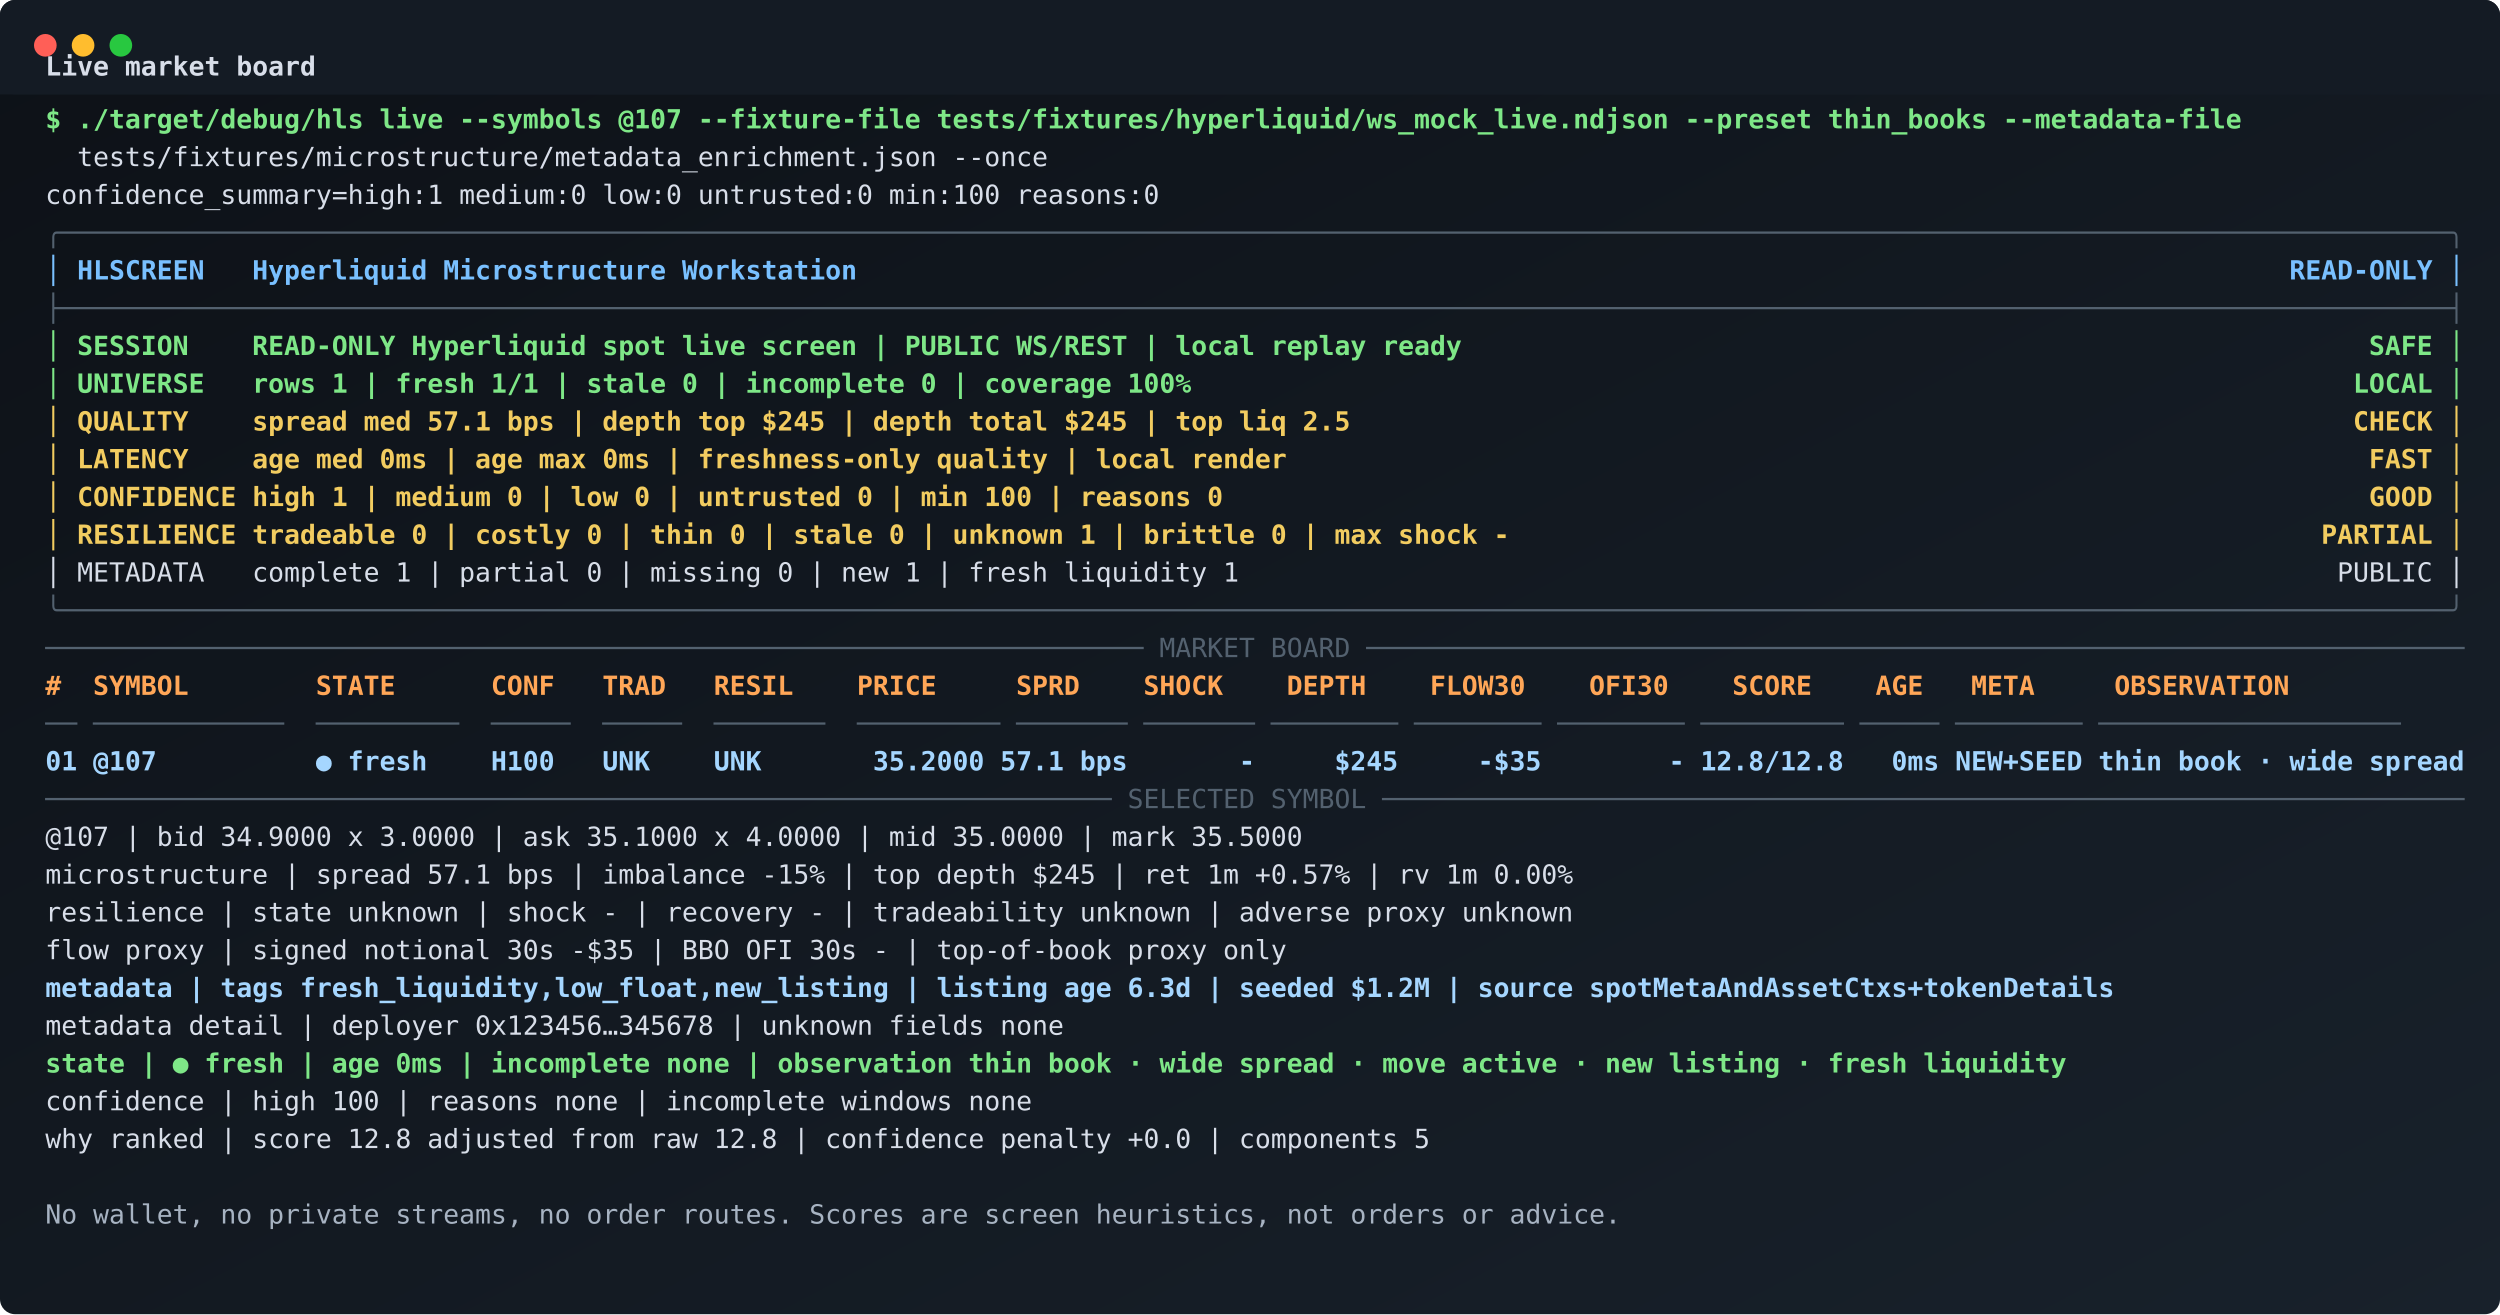
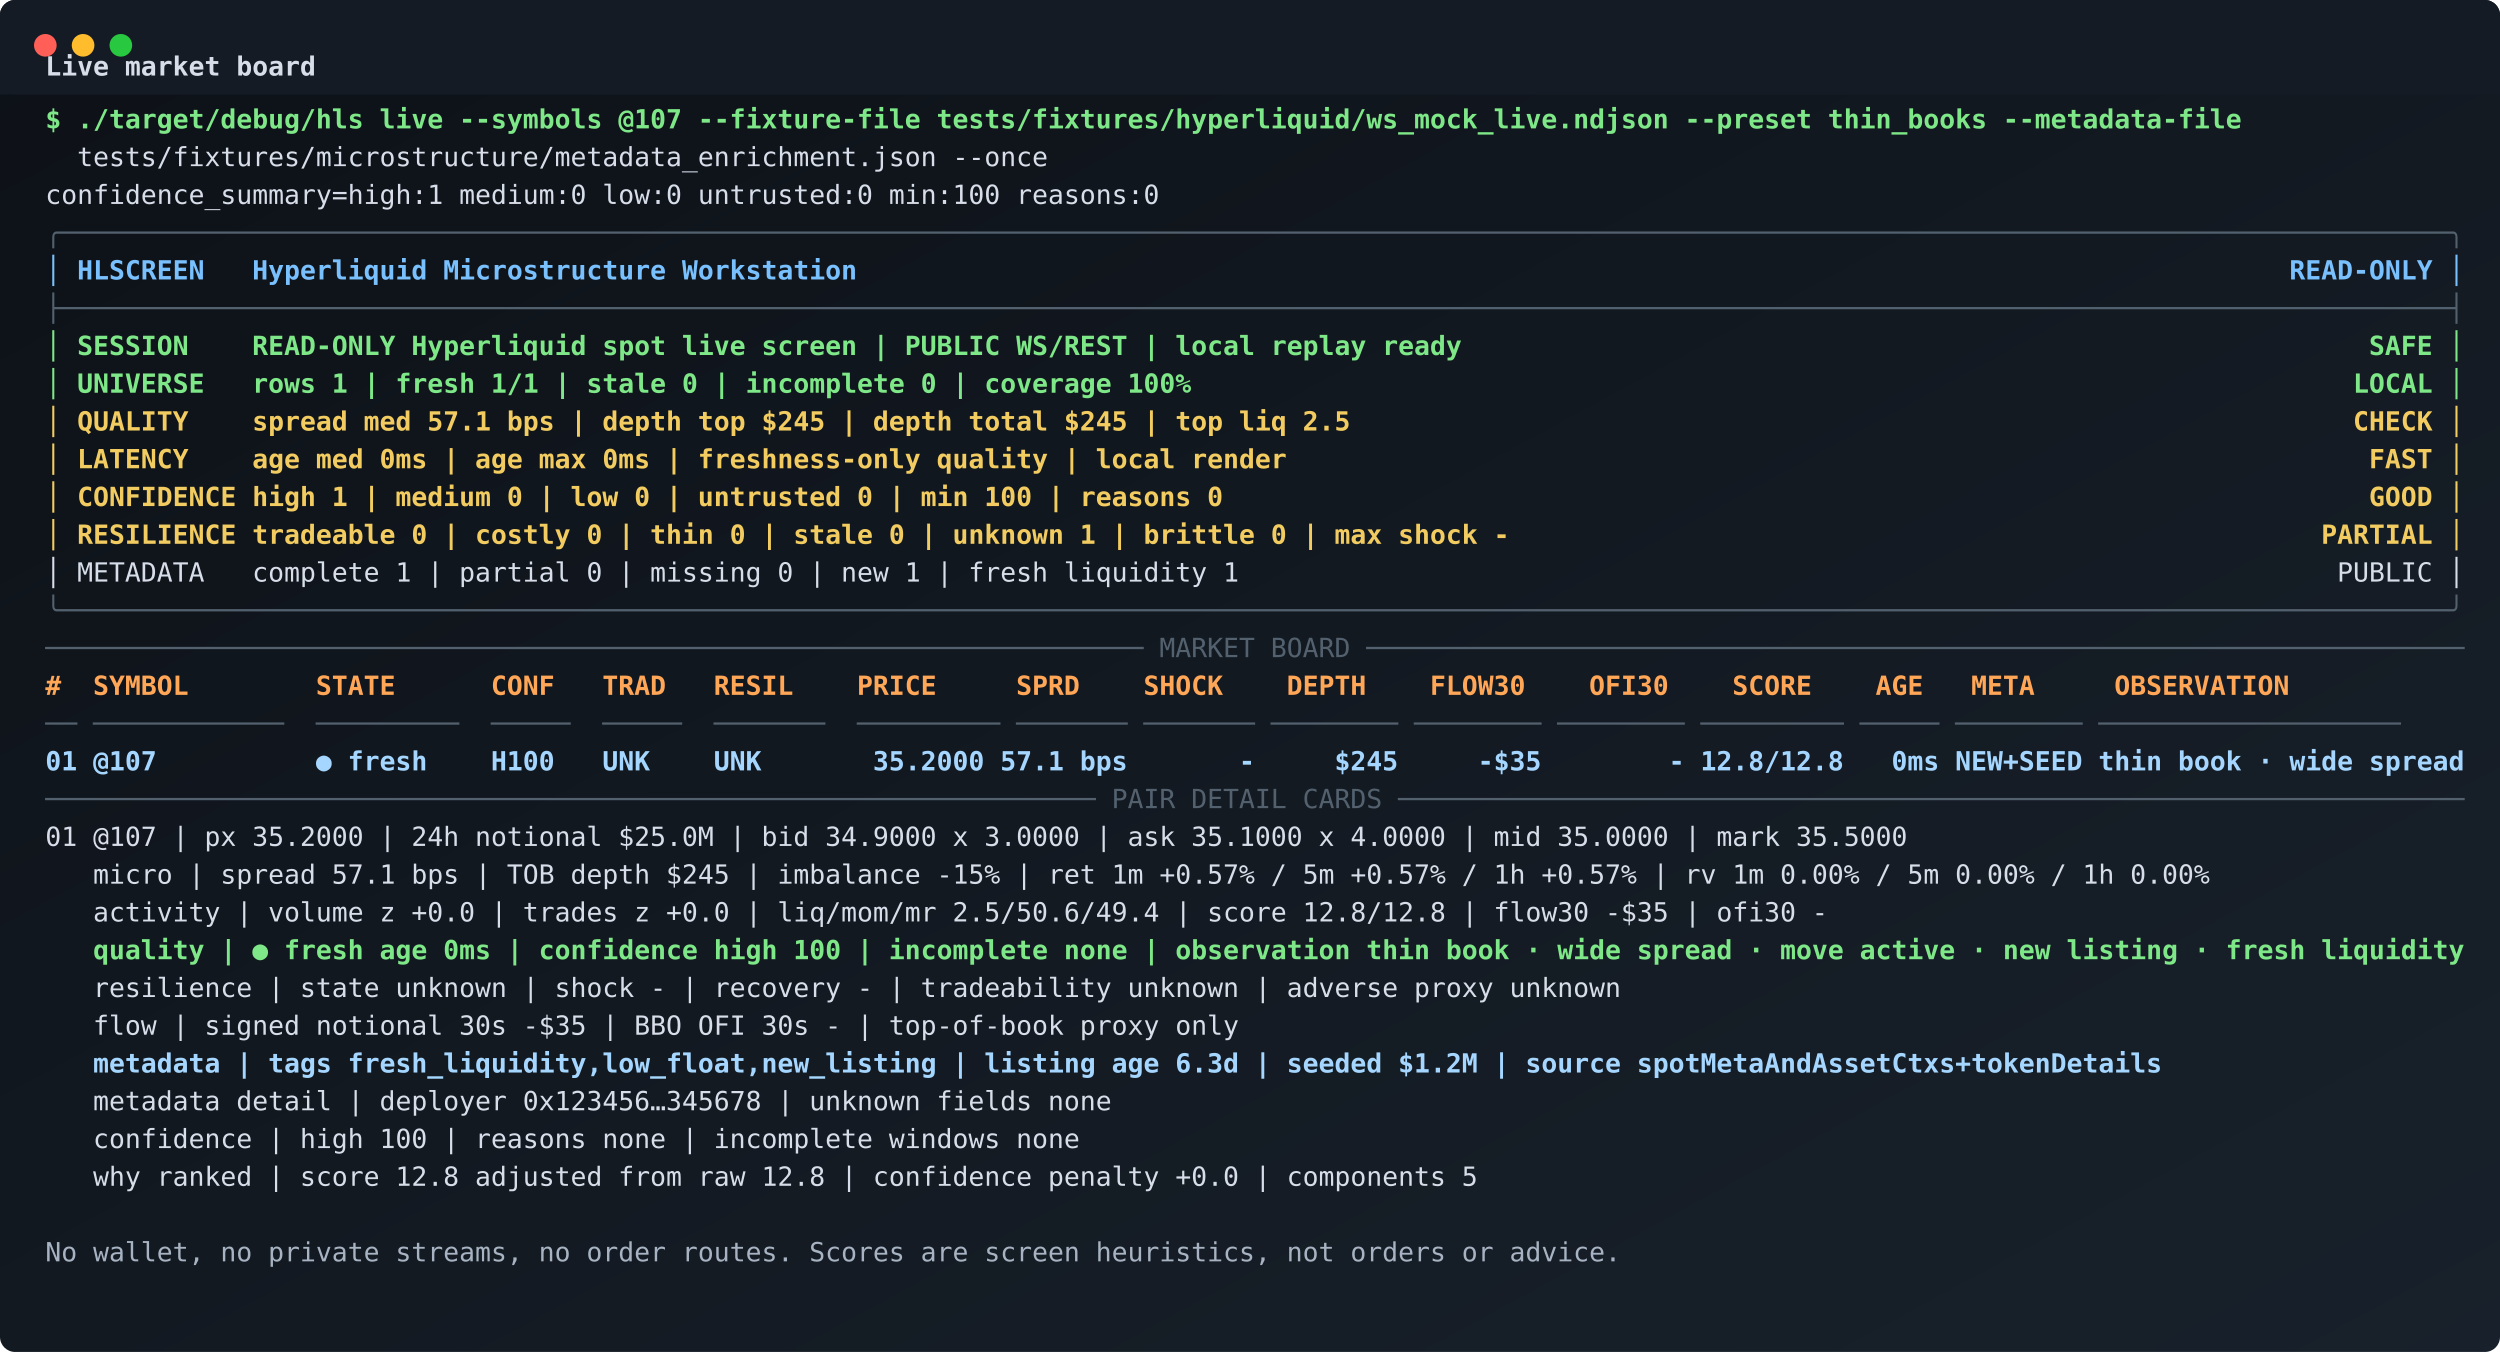
- <svg xmlns="http://www.w3.org/2000/svg" role="img" xml:space="preserve" aria-label="Live market board terminal screenshot" viewBox="0 0 1324 696" width="1324" height="696">
+ <svg xmlns="http://www.w3.org/2000/svg" role="img" xml:space="preserve" aria-label="Live market board terminal screenshot" viewBox="0 0 1324 716" width="1324" height="716">
  <defs>
    <linearGradient id="bg" x1="0" x2="1" y1="0" y2="1">
      <stop offset="0" stop-color="#0d1117" />
      <stop offset="1" stop-color="#18212b" />
    </linearGradient>
  </defs>
-   <rect width="1324" height="696" rx="8" fill="url(#bg)" />
+   <rect width="1324" height="716" rx="8" fill="url(#bg)" />
  <rect x="0" y="0" width="1324" height="50" rx="8" fill="#141b24" />
  <rect x="0" y="42" width="1324" height="8" fill="#141b24" />
  <circle cx="24" cy="24" r="6" fill="#ff5f57" />
  <circle cx="44" cy="24" r="6" fill="#ffbd2e" />
  <circle cx="64" cy="24" r="6" fill="#28c840" />
  <text x="24" y="40" fill="#d8dee9" font-family="ui-monospace, SFMono-Regular, Menlo, Consolas, monospace" font-size="14" font-weight="700">Live market board</text>
  <text x="24" y="68" fill="#7ee787" font-family="ui-monospace, SFMono-Regular, Menlo, Consolas, monospace" font-size="14" font-weight="700">$ ./target/debug/hls live --symbols @107 --fixture-file tests/fixtures/hyperliquid/ws_mock_live.ndjson --preset thin_books --metadata-file</text>
  <text x="24" y="88" fill="#d8dee9" font-family="ui-monospace, SFMono-Regular, Menlo, Consolas, monospace" font-size="14" font-weight="400">  tests/fixtures/microstructure/metadata_enrichment.json --once</text>
  <text x="24" y="108" fill="#d8dee9" font-family="ui-monospace, SFMono-Regular, Menlo, Consolas, monospace" font-size="14" font-weight="400">confidence_summary=high:1 medium:0 low:0 untrusted:0 min:100 reasons:0</text>
  <text x="24" y="128" fill="#53616f" font-family="ui-monospace, SFMono-Regular, Menlo, Consolas, monospace" font-size="14" font-weight="400">╭──────────────────────────────────────────────────────────────────────────────────────────────────────────────────────────────────────────────────────╮</text>
  <text x="24" y="148" fill="#79c0ff" font-family="ui-monospace, SFMono-Regular, Menlo, Consolas, monospace" font-size="14" font-weight="700">│ HLSCREEN   Hyperliquid Microstructure Workstation                                                                                          READ-ONLY │</text>
  <text x="24" y="168" fill="#53616f" font-family="ui-monospace, SFMono-Regular, Menlo, Consolas, monospace" font-size="14" font-weight="400">├──────────────────────────────────────────────────────────────────────────────────────────────────────────────────────────────────────────────────────┤</text>
  <text x="24" y="188" fill="#7ee787" font-family="ui-monospace, SFMono-Regular, Menlo, Consolas, monospace" font-size="14" font-weight="700">│ SESSION    READ-ONLY Hyperliquid spot live screen | PUBLIC WS/REST | local replay ready                                                         SAFE │</text>
  <text x="24" y="208" fill="#7ee787" font-family="ui-monospace, SFMono-Regular, Menlo, Consolas, monospace" font-size="14" font-weight="700">│ UNIVERSE   rows 1 | fresh 1/1 | stale 0 | incomplete 0 | coverage 100%                                                                         LOCAL │</text>
  <text x="24" y="228" fill="#f2cc60" font-family="ui-monospace, SFMono-Regular, Menlo, Consolas, monospace" font-size="14" font-weight="700">│ QUALITY    spread med 57.1 bps | depth top $245 | depth total $245 | top liq 2.5                                                               CHECK │</text>
  <text x="24" y="248" fill="#f2cc60" font-family="ui-monospace, SFMono-Regular, Menlo, Consolas, monospace" font-size="14" font-weight="700">│ LATENCY    age med 0ms | age max 0ms | freshness-only quality | local render                                                                    FAST │</text>
  <text x="24" y="268" fill="#f2cc60" font-family="ui-monospace, SFMono-Regular, Menlo, Consolas, monospace" font-size="14" font-weight="700">│ CONFIDENCE high 1 | medium 0 | low 0 | untrusted 0 | min 100 | reasons 0                                                                        GOOD │</text>
  <text x="24" y="288" fill="#f2cc60" font-family="ui-monospace, SFMono-Regular, Menlo, Consolas, monospace" font-size="14" font-weight="700">│ RESILIENCE tradeable 0 | costly 0 | thin 0 | stale 0 | unknown 1 | brittle 0 | max shock -                                                   PARTIAL │</text>
  <text x="24" y="308" fill="#d8dee9" font-family="ui-monospace, SFMono-Regular, Menlo, Consolas, monospace" font-size="14" font-weight="400">│ METADATA   complete 1 | partial 0 | missing 0 | new 1 | fresh liquidity 1                                                                     PUBLIC │</text>
  <text x="24" y="328" fill="#53616f" font-family="ui-monospace, SFMono-Regular, Menlo, Consolas, monospace" font-size="14" font-weight="400">╰──────────────────────────────────────────────────────────────────────────────────────────────────────────────────────────────────────────────────────╯</text>
  <text x="24" y="348" fill="#53616f" font-family="ui-monospace, SFMono-Regular, Menlo, Consolas, monospace" font-size="14" font-weight="400">───────────────────────────────────────────────────────────────────── MARKET BOARD ─────────────────────────────────────────────────────────────────────</text>
  <text x="24" y="368" fill="#ffa657" font-family="ui-monospace, SFMono-Regular, Menlo, Consolas, monospace" font-size="14" font-weight="700">#  SYMBOL        STATE      CONF   TRAD   RESIL    PRICE     SPRD    SHOCK    DEPTH    FLOW30    OFI30    SCORE    AGE   META     OBSERVATION</text>
  <text x="24" y="388" fill="#53616f" font-family="ui-monospace, SFMono-Regular, Menlo, Consolas, monospace" font-size="14" font-weight="400">── ────────────  ─────────  ─────  ─────  ───────  ───────── ─────── ─────── ──────── ──────── ──────── ───────── ───── ──────── ───────────────────</text>
  <text x="24" y="408" fill="#a5d6ff" font-family="ui-monospace, SFMono-Regular, Menlo, Consolas, monospace" font-size="14" font-weight="600">01 @107          ● fresh    H100   UNK    UNK       35.2000 57.1 bps       -     $245     -$35        - 12.8/12.8   0ms NEW+SEED thin book · wide spread</text>
-   <text x="24" y="428" fill="#53616f" font-family="ui-monospace, SFMono-Regular, Menlo, Consolas, monospace" font-size="14" font-weight="400">─────────────────────────────────────────────────────────────────── SELECTED SYMBOL ────────────────────────────────────────────────────────────────────</text>
-   <text x="24" y="448" fill="#d8dee9" font-family="ui-monospace, SFMono-Regular, Menlo, Consolas, monospace" font-size="14" font-weight="400">@107 | bid 34.9000 x 3.0000 | ask 35.1000 x 4.0000 | mid 35.0000 | mark 35.5000</text>
-   <text x="24" y="468" fill="#d8dee9" font-family="ui-monospace, SFMono-Regular, Menlo, Consolas, monospace" font-size="14" font-weight="400">microstructure | spread 57.1 bps | imbalance -15% | top depth $245 | ret 1m +0.57% | rv 1m 0.00%</text>
-   <text x="24" y="488" fill="#d8dee9" font-family="ui-monospace, SFMono-Regular, Menlo, Consolas, monospace" font-size="14" font-weight="400">resilience | state unknown | shock - | recovery - | tradeability unknown | adverse proxy unknown</text>
-   <text x="24" y="508" fill="#d8dee9" font-family="ui-monospace, SFMono-Regular, Menlo, Consolas, monospace" font-size="14" font-weight="400">flow proxy | signed notional 30s -$35 | BBO OFI 30s - | top-of-book proxy only</text>
-   <text x="24" y="528" fill="#a5d6ff" font-family="ui-monospace, SFMono-Regular, Menlo, Consolas, monospace" font-size="14" font-weight="600">metadata | tags fresh_liquidity,low_float,new_listing | listing age 6.3d | seeded $1.2M | source spotMetaAndAssetCtxs+tokenDetails</text>
-   <text x="24" y="548" fill="#d8dee9" font-family="ui-monospace, SFMono-Regular, Menlo, Consolas, monospace" font-size="14" font-weight="400">metadata detail | deployer 0x123456…345678 | unknown fields none</text>
-   <text x="24" y="568" fill="#7ee787" font-family="ui-monospace, SFMono-Regular, Menlo, Consolas, monospace" font-size="14" font-weight="600">state | ● fresh | age 0ms | incomplete none | observation thin book · wide spread · move active · new listing · fresh liquidity</text>
-   <text x="24" y="588" fill="#d8dee9" font-family="ui-monospace, SFMono-Regular, Menlo, Consolas, monospace" font-size="14" font-weight="400">confidence | high 100 | reasons none | incomplete windows none</text>
-   <text x="24" y="608" fill="#d8dee9" font-family="ui-monospace, SFMono-Regular, Menlo, Consolas, monospace" font-size="14" font-weight="400">why ranked | score 12.8 adjusted from raw 12.8 | confidence penalty +0.0 | components 5</text>
-   <text x="24" y="628" fill="#d8dee9" font-family="ui-monospace, SFMono-Regular, Menlo, Consolas, monospace" font-size="14" font-weight="400" />
-   <text x="24" y="648" fill="#a7b3c2" font-family="ui-monospace, SFMono-Regular, Menlo, Consolas, monospace" font-size="14" font-weight="400">No wallet, no private streams, no order routes. Scores are screen heuristics, not orders or advice.</text>
+   <text x="24" y="428" fill="#53616f" font-family="ui-monospace, SFMono-Regular, Menlo, Consolas, monospace" font-size="14" font-weight="400">────────────────────────────────────────────────────────────────── PAIR DETAIL CARDS ───────────────────────────────────────────────────────────────────</text>
+   <text x="24" y="448" fill="#d8dee9" font-family="ui-monospace, SFMono-Regular, Menlo, Consolas, monospace" font-size="14" font-weight="400">01 @107 | px 35.2000 | 24h notional $25.0M | bid 34.9000 x 3.0000 | ask 35.1000 x 4.0000 | mid 35.0000 | mark 35.5000</text>
+   <text x="24" y="468" fill="#d8dee9" font-family="ui-monospace, SFMono-Regular, Menlo, Consolas, monospace" font-size="14" font-weight="400">   micro | spread 57.1 bps | TOB depth $245 | imbalance -15% | ret 1m +0.57% / 5m +0.57% / 1h +0.57% | rv 1m 0.00% / 5m 0.00% / 1h 0.00%</text>
+   <text x="24" y="488" fill="#d8dee9" font-family="ui-monospace, SFMono-Regular, Menlo, Consolas, monospace" font-size="14" font-weight="400">   activity | volume z +0.0 | trades z +0.0 | liq/mom/mr 2.5/50.6/49.4 | score 12.8/12.8 | flow30 -$35 | ofi30 -</text>
+   <text x="24" y="508" fill="#7ee787" font-family="ui-monospace, SFMono-Regular, Menlo, Consolas, monospace" font-size="14" font-weight="600">   quality | ● fresh age 0ms | confidence high 100 | incomplete none | observation thin book · wide spread · move active · new listing · fresh liquidity</text>
+   <text x="24" y="528" fill="#d8dee9" font-family="ui-monospace, SFMono-Regular, Menlo, Consolas, monospace" font-size="14" font-weight="400">   resilience | state unknown | shock - | recovery - | tradeability unknown | adverse proxy unknown</text>
+   <text x="24" y="548" fill="#d8dee9" font-family="ui-monospace, SFMono-Regular, Menlo, Consolas, monospace" font-size="14" font-weight="400">   flow | signed notional 30s -$35 | BBO OFI 30s - | top-of-book proxy only</text>
+   <text x="24" y="568" fill="#a5d6ff" font-family="ui-monospace, SFMono-Regular, Menlo, Consolas, monospace" font-size="14" font-weight="600">   metadata | tags fresh_liquidity,low_float,new_listing | listing age 6.3d | seeded $1.2M | source spotMetaAndAssetCtxs+tokenDetails</text>
+   <text x="24" y="588" fill="#d8dee9" font-family="ui-monospace, SFMono-Regular, Menlo, Consolas, monospace" font-size="14" font-weight="400">   metadata detail | deployer 0x123456…345678 | unknown fields none</text>
+   <text x="24" y="608" fill="#d8dee9" font-family="ui-monospace, SFMono-Regular, Menlo, Consolas, monospace" font-size="14" font-weight="400">   confidence | high 100 | reasons none | incomplete windows none</text>
+   <text x="24" y="628" fill="#d8dee9" font-family="ui-monospace, SFMono-Regular, Menlo, Consolas, monospace" font-size="14" font-weight="400">   why ranked | score 12.8 adjusted from raw 12.8 | confidence penalty +0.0 | components 5</text>
+   <text x="24" y="648" fill="#d8dee9" font-family="ui-monospace, SFMono-Regular, Menlo, Consolas, monospace" font-size="14" font-weight="400" />
+   <text x="24" y="668" fill="#a7b3c2" font-family="ui-monospace, SFMono-Regular, Menlo, Consolas, monospace" font-size="14" font-weight="400">No wallet, no private streams, no order routes. Scores are screen heuristics, not orders or advice.</text>
</svg>
